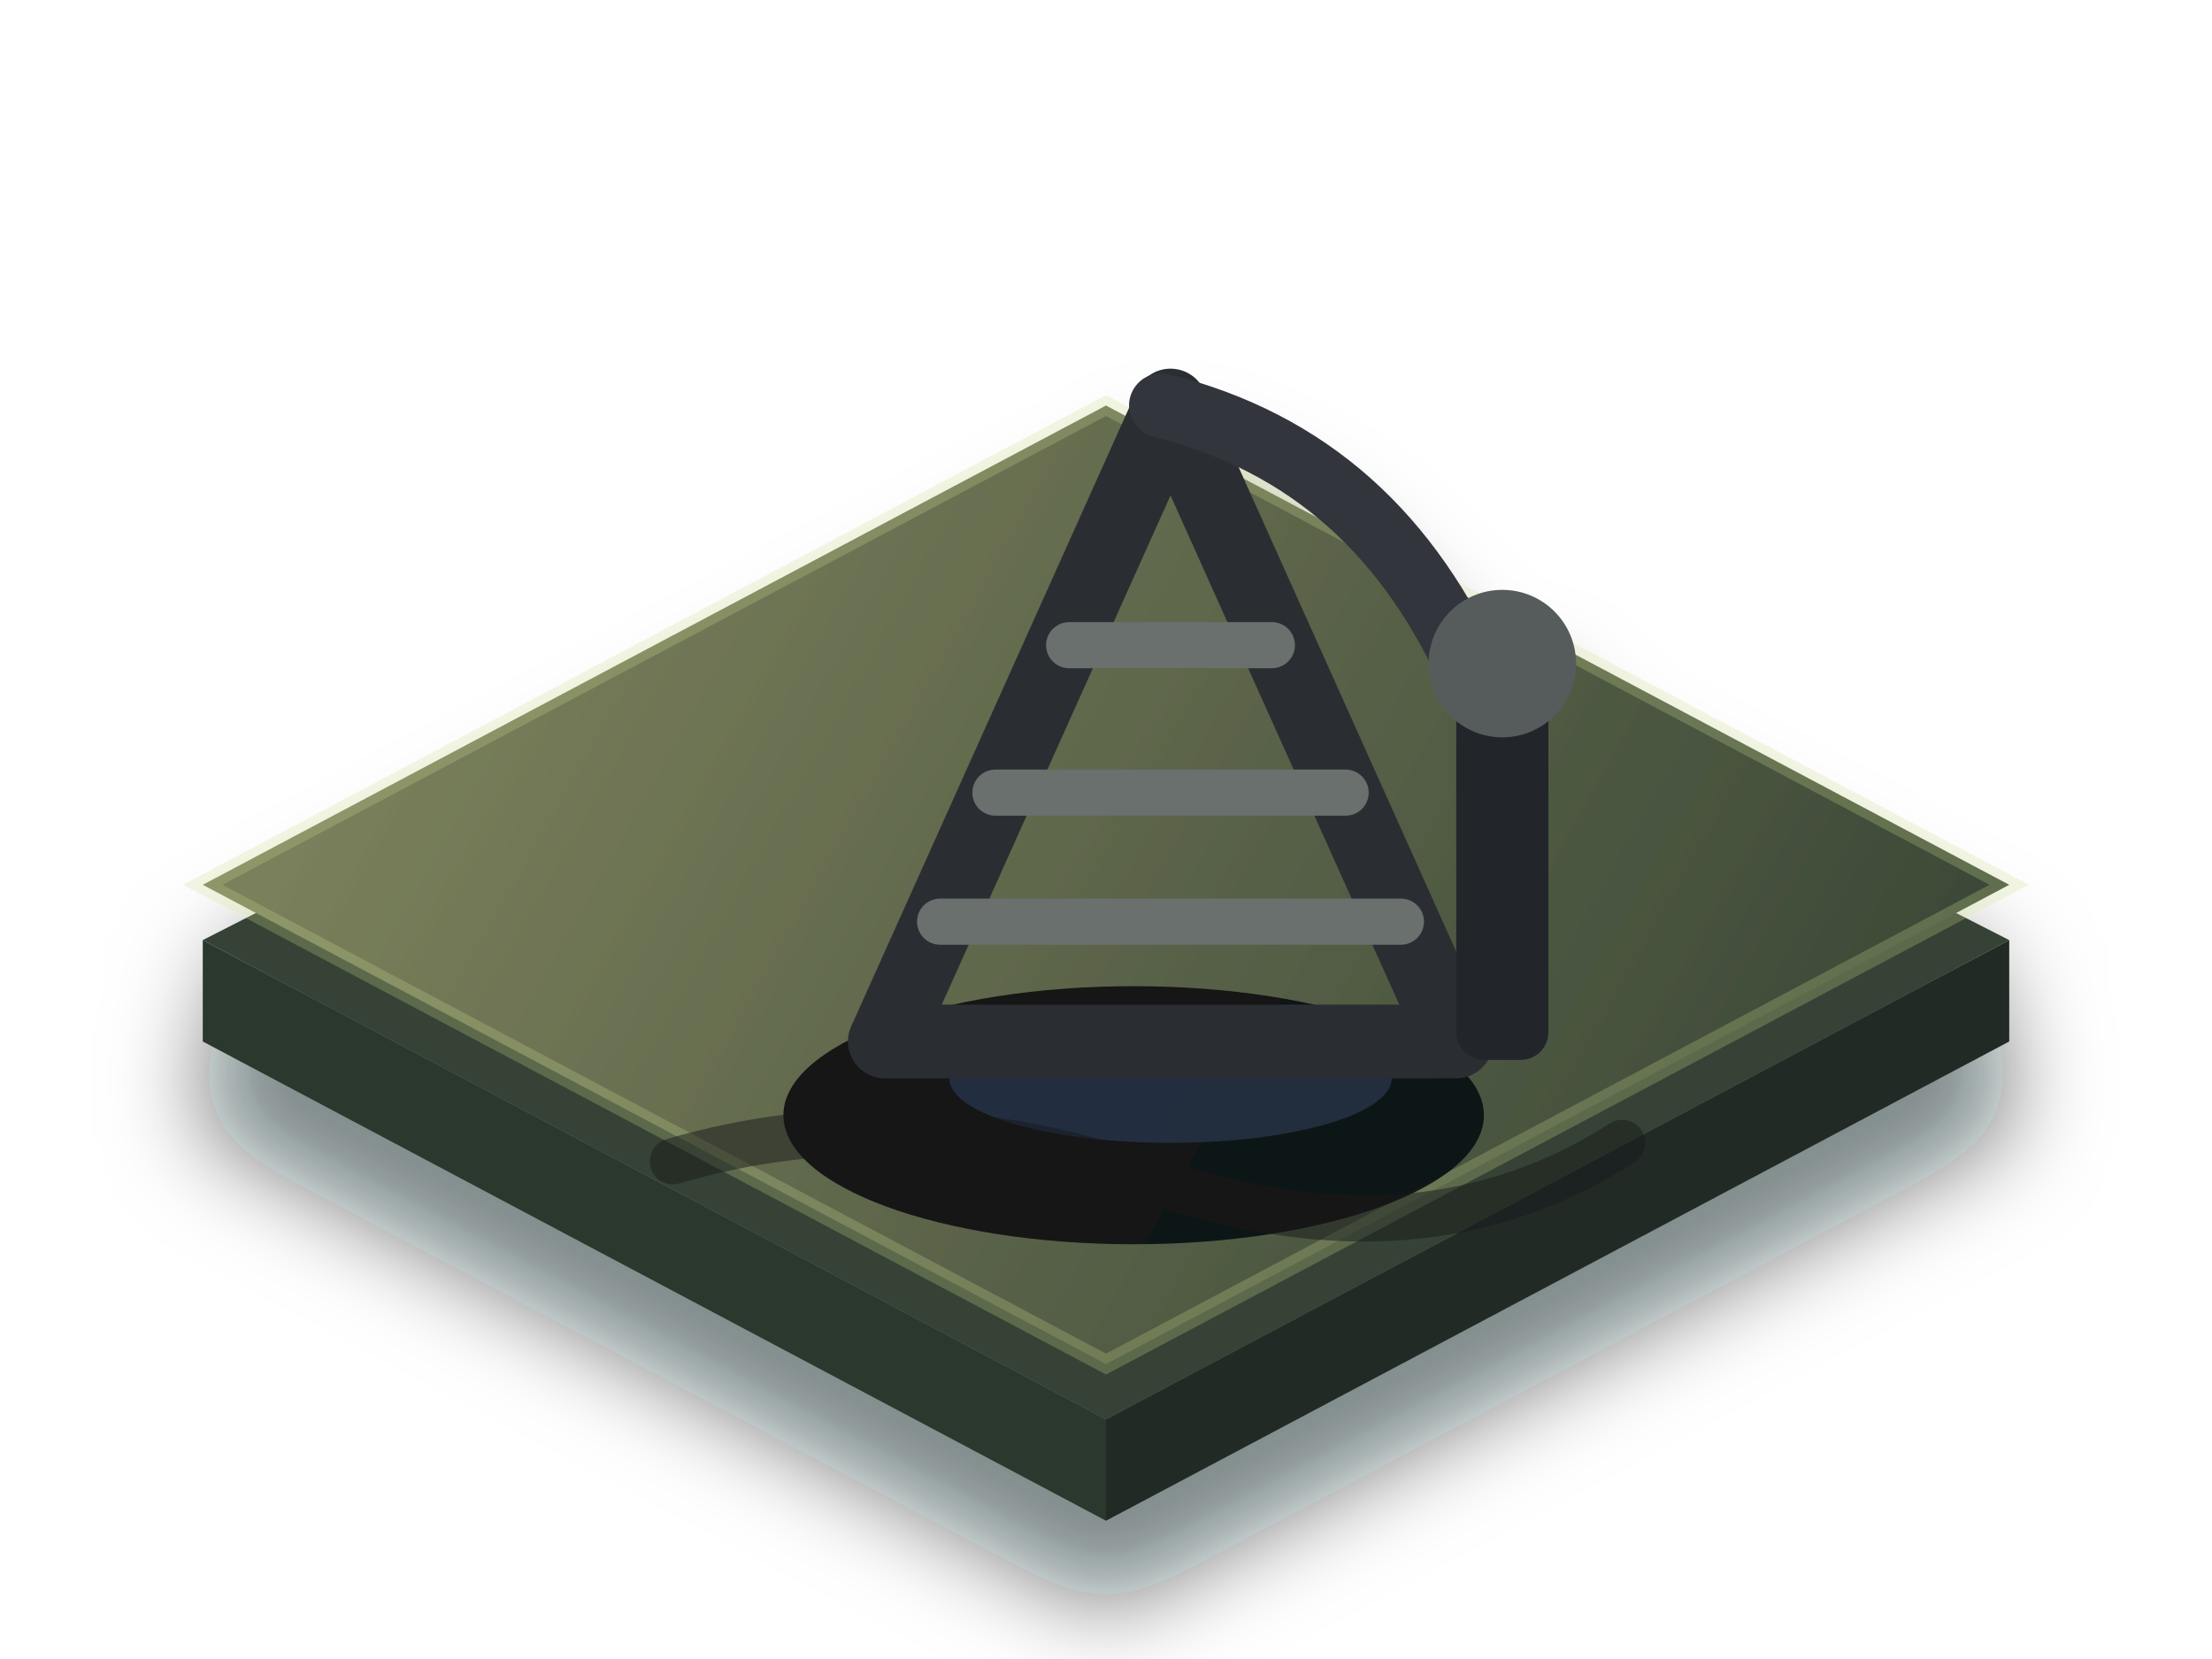
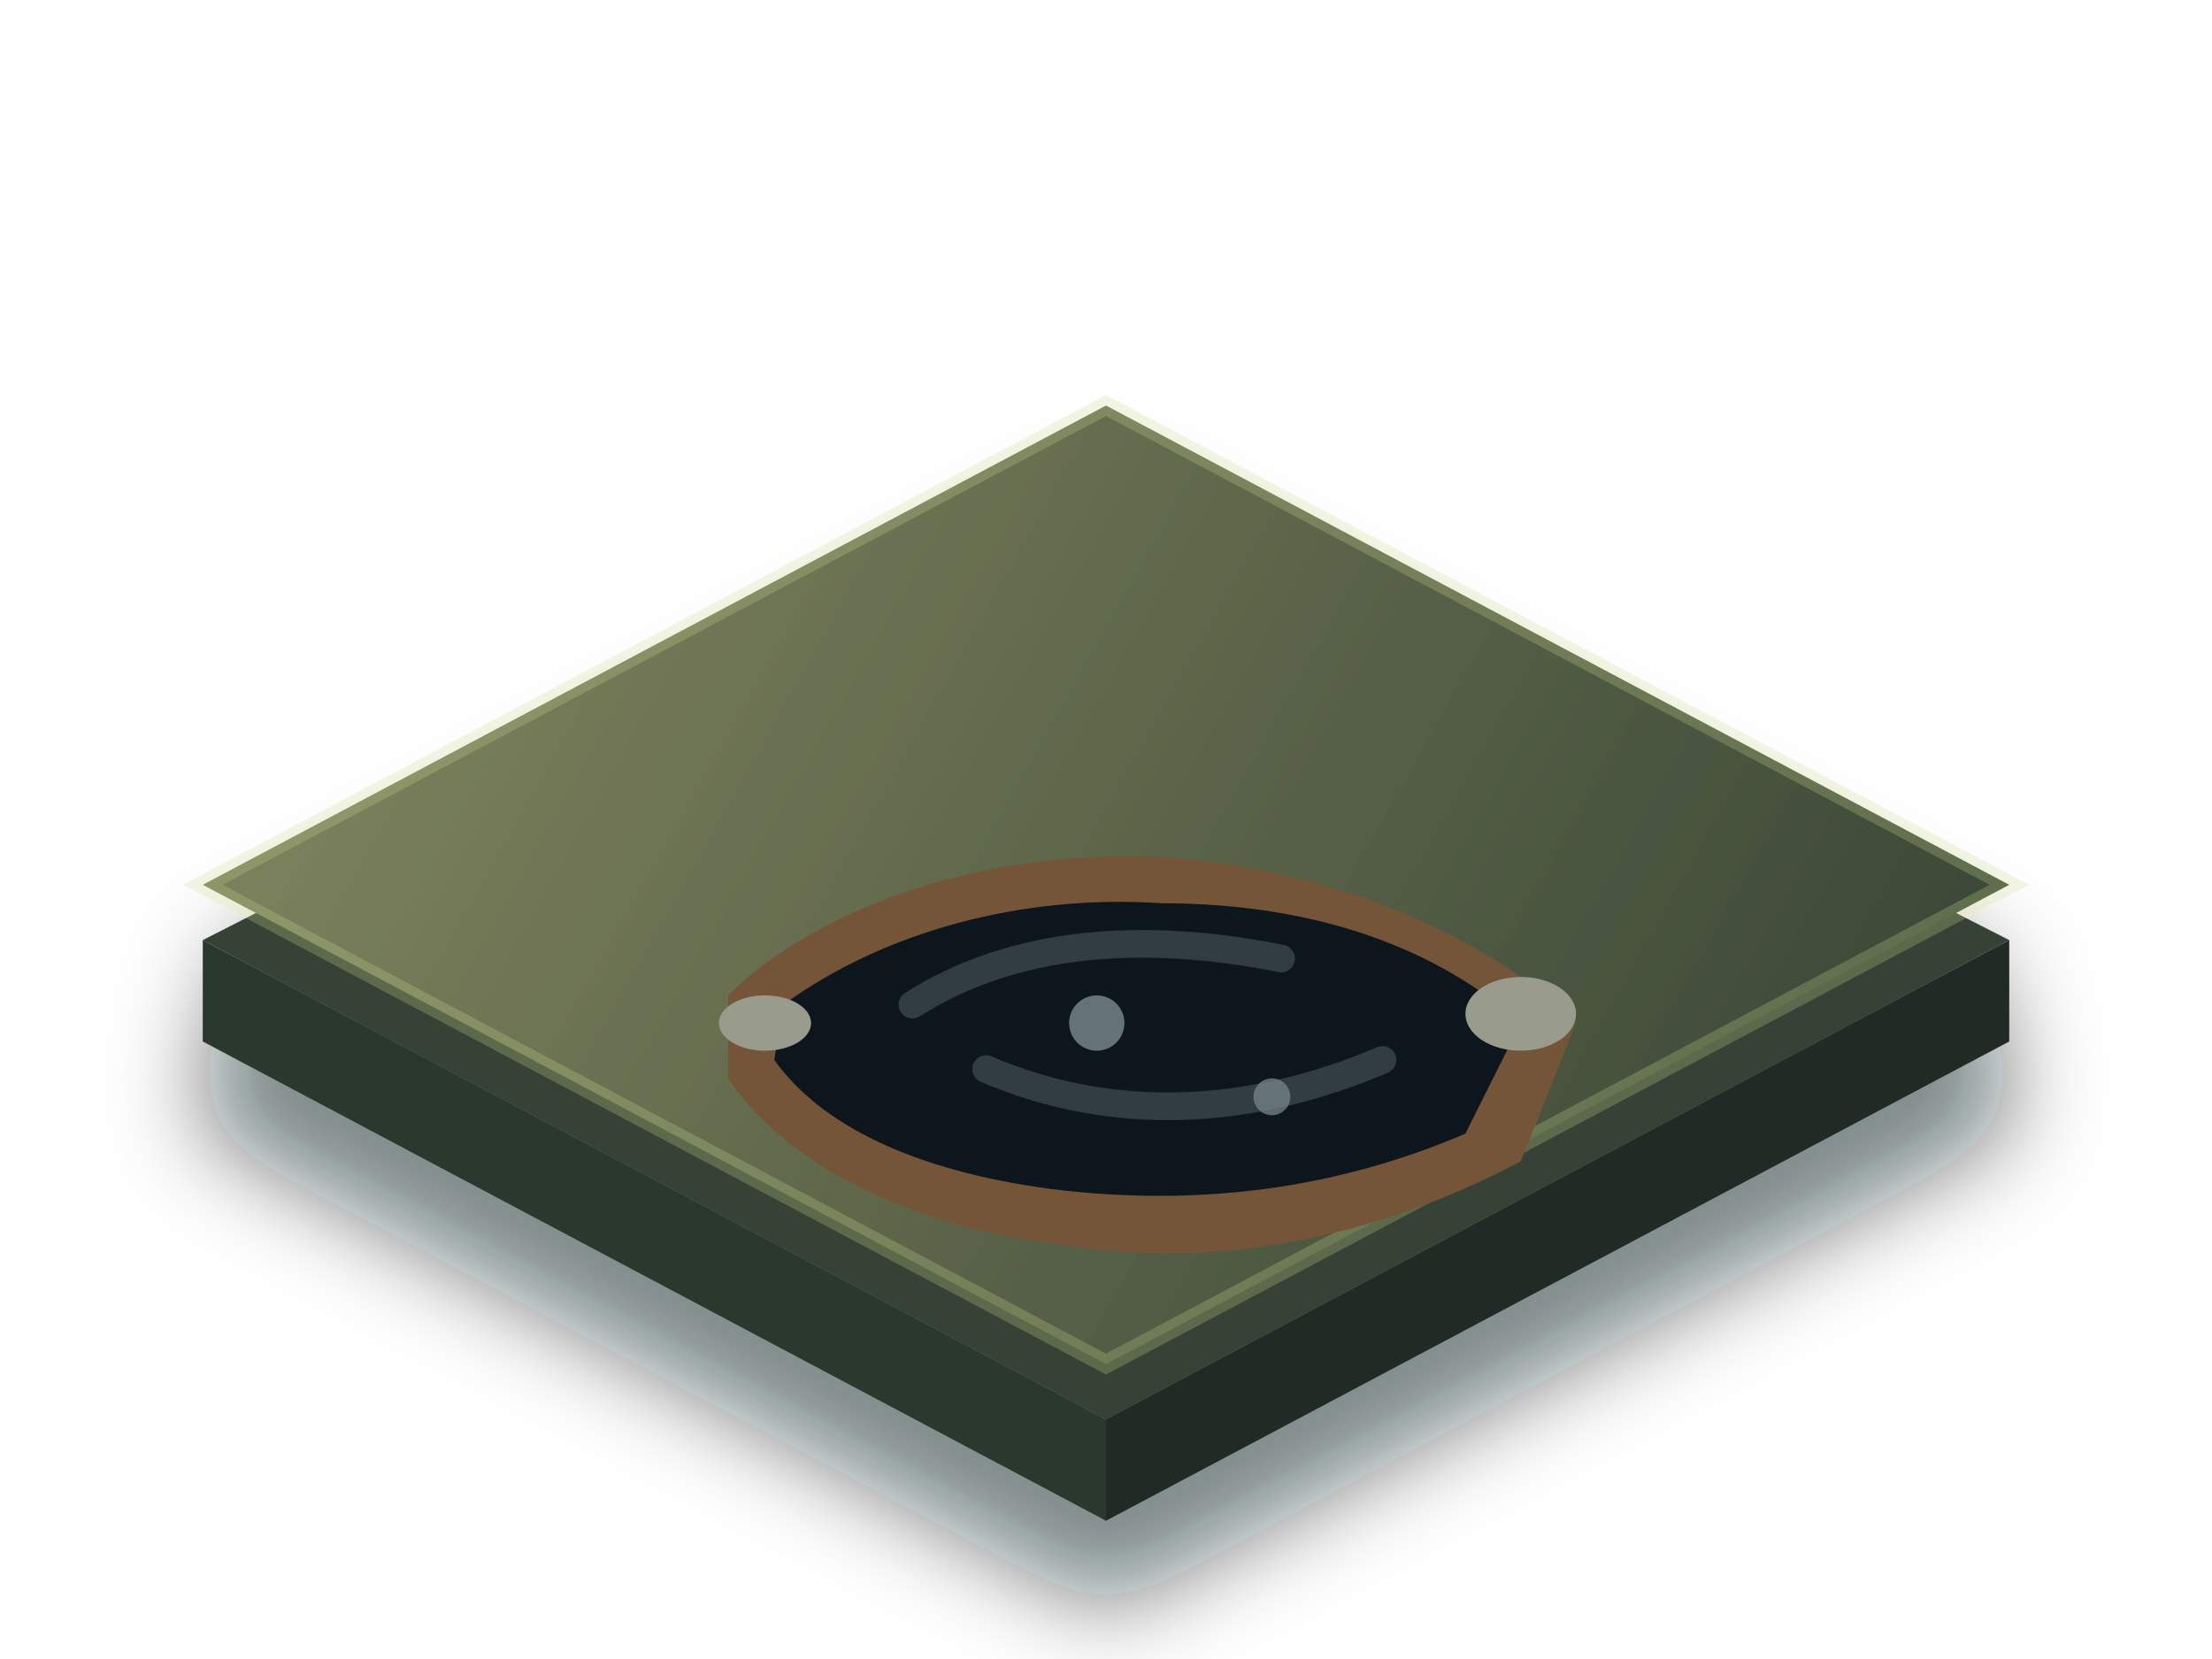
<svg xmlns="http://www.w3.org/2000/svg" viewBox="0 0 240 180" width="240" height="180">
  <defs>
    <linearGradient id="oilGround" x1="48" y1="64" x2="190" y2="144" gradientUnits="userSpaceOnUse">
      <stop stop-color="#7a7f5b" />
      <stop offset="1" stop-color="#3c4937" />
    </linearGradient>
    <filter id="oilShadow" x="-20%" y="-35%" width="140%" height="160%">
      <feDropShadow dx="0" dy="10" stdDeviation="5" flood-color="#06090a" flood-opacity=".5" />
    </filter>
  </defs>
  <g filter="url(#oilShadow)">
    <path d="M120 52 218 102 120 154 22 102Z" fill="#354335" />
    <path d="M22 102 120 154 120 165 22 113Z" fill="#2a372d" />
    <path d="M218 102 120 154 120 165 218 113Z" fill="#202b25" />
    <path d="M120 44 218 96 120 148 22 96Z" fill="url(#oilGround)" stroke="#c9d991" stroke-opacity=".26" stroke-width="2" />
-     <ellipse cx="123" cy="121" rx="38" ry="14" fill="#07080a" opacity=".86" />
-     <ellipse cx="127" cy="117" rx="24" ry="7" fill="#233345" opacity=".86" />
-     <path d="M96 113 127 44 158 113Z" fill="none" stroke="#2c2f33" stroke-width="8" stroke-linejoin="round" />
-     <path d="M108 86h38M102 100h50M116 70h22" stroke="#6b6f6d" stroke-width="5" stroke-linecap="round" />
-     <path d="M126 44c16 4 27 14 34 30" fill="none" stroke="#30343a" stroke-width="7" stroke-linecap="round" />
-     <rect x="158" y="73" width="10" height="42" rx="3" fill="#22272c" />
-     <circle cx="163" cy="72" r="8" fill="#565b5b" />
-     <path d="M73 126c17-5 35-4 52 2 20 7 37 5 51-4" fill="none" stroke="#16191b" stroke-width="5" stroke-linecap="round" opacity=".5" />
+     <path d="M79 108c9-9 27-16 47-15 17 1 35 8 45 18l-6 15c-15 8-33 12-50 9-17-2-30-9-36-18Z" fill="#755539" />
+     <path d="M85 109c11-8 26-12 41-11 17 0 30 5 39 13l-6 12c-14 6-29 8-45 6-15-2-25-7-30-14Z" fill="#11171a" />
+     <path d="M99 109c11-7 25-8 40-5m-32 12c14 6 29 5 43-1" fill="none" stroke="#425158" stroke-opacity=".65" stroke-width="3" stroke-linecap="round" />
+     <circle cx="119" cy="111" r="3" fill="#7b8a90" opacity=".8" />
+     <circle cx="138" cy="119" r="2" fill="#7b8a90" opacity=".7" />
+     <ellipse cx="83" cy="111" rx="5" ry="3" fill="#999b8d" />
+     <ellipse cx="165" cy="110" rx="6" ry="4" fill="#999b8d" />
  </g>
</svg>
